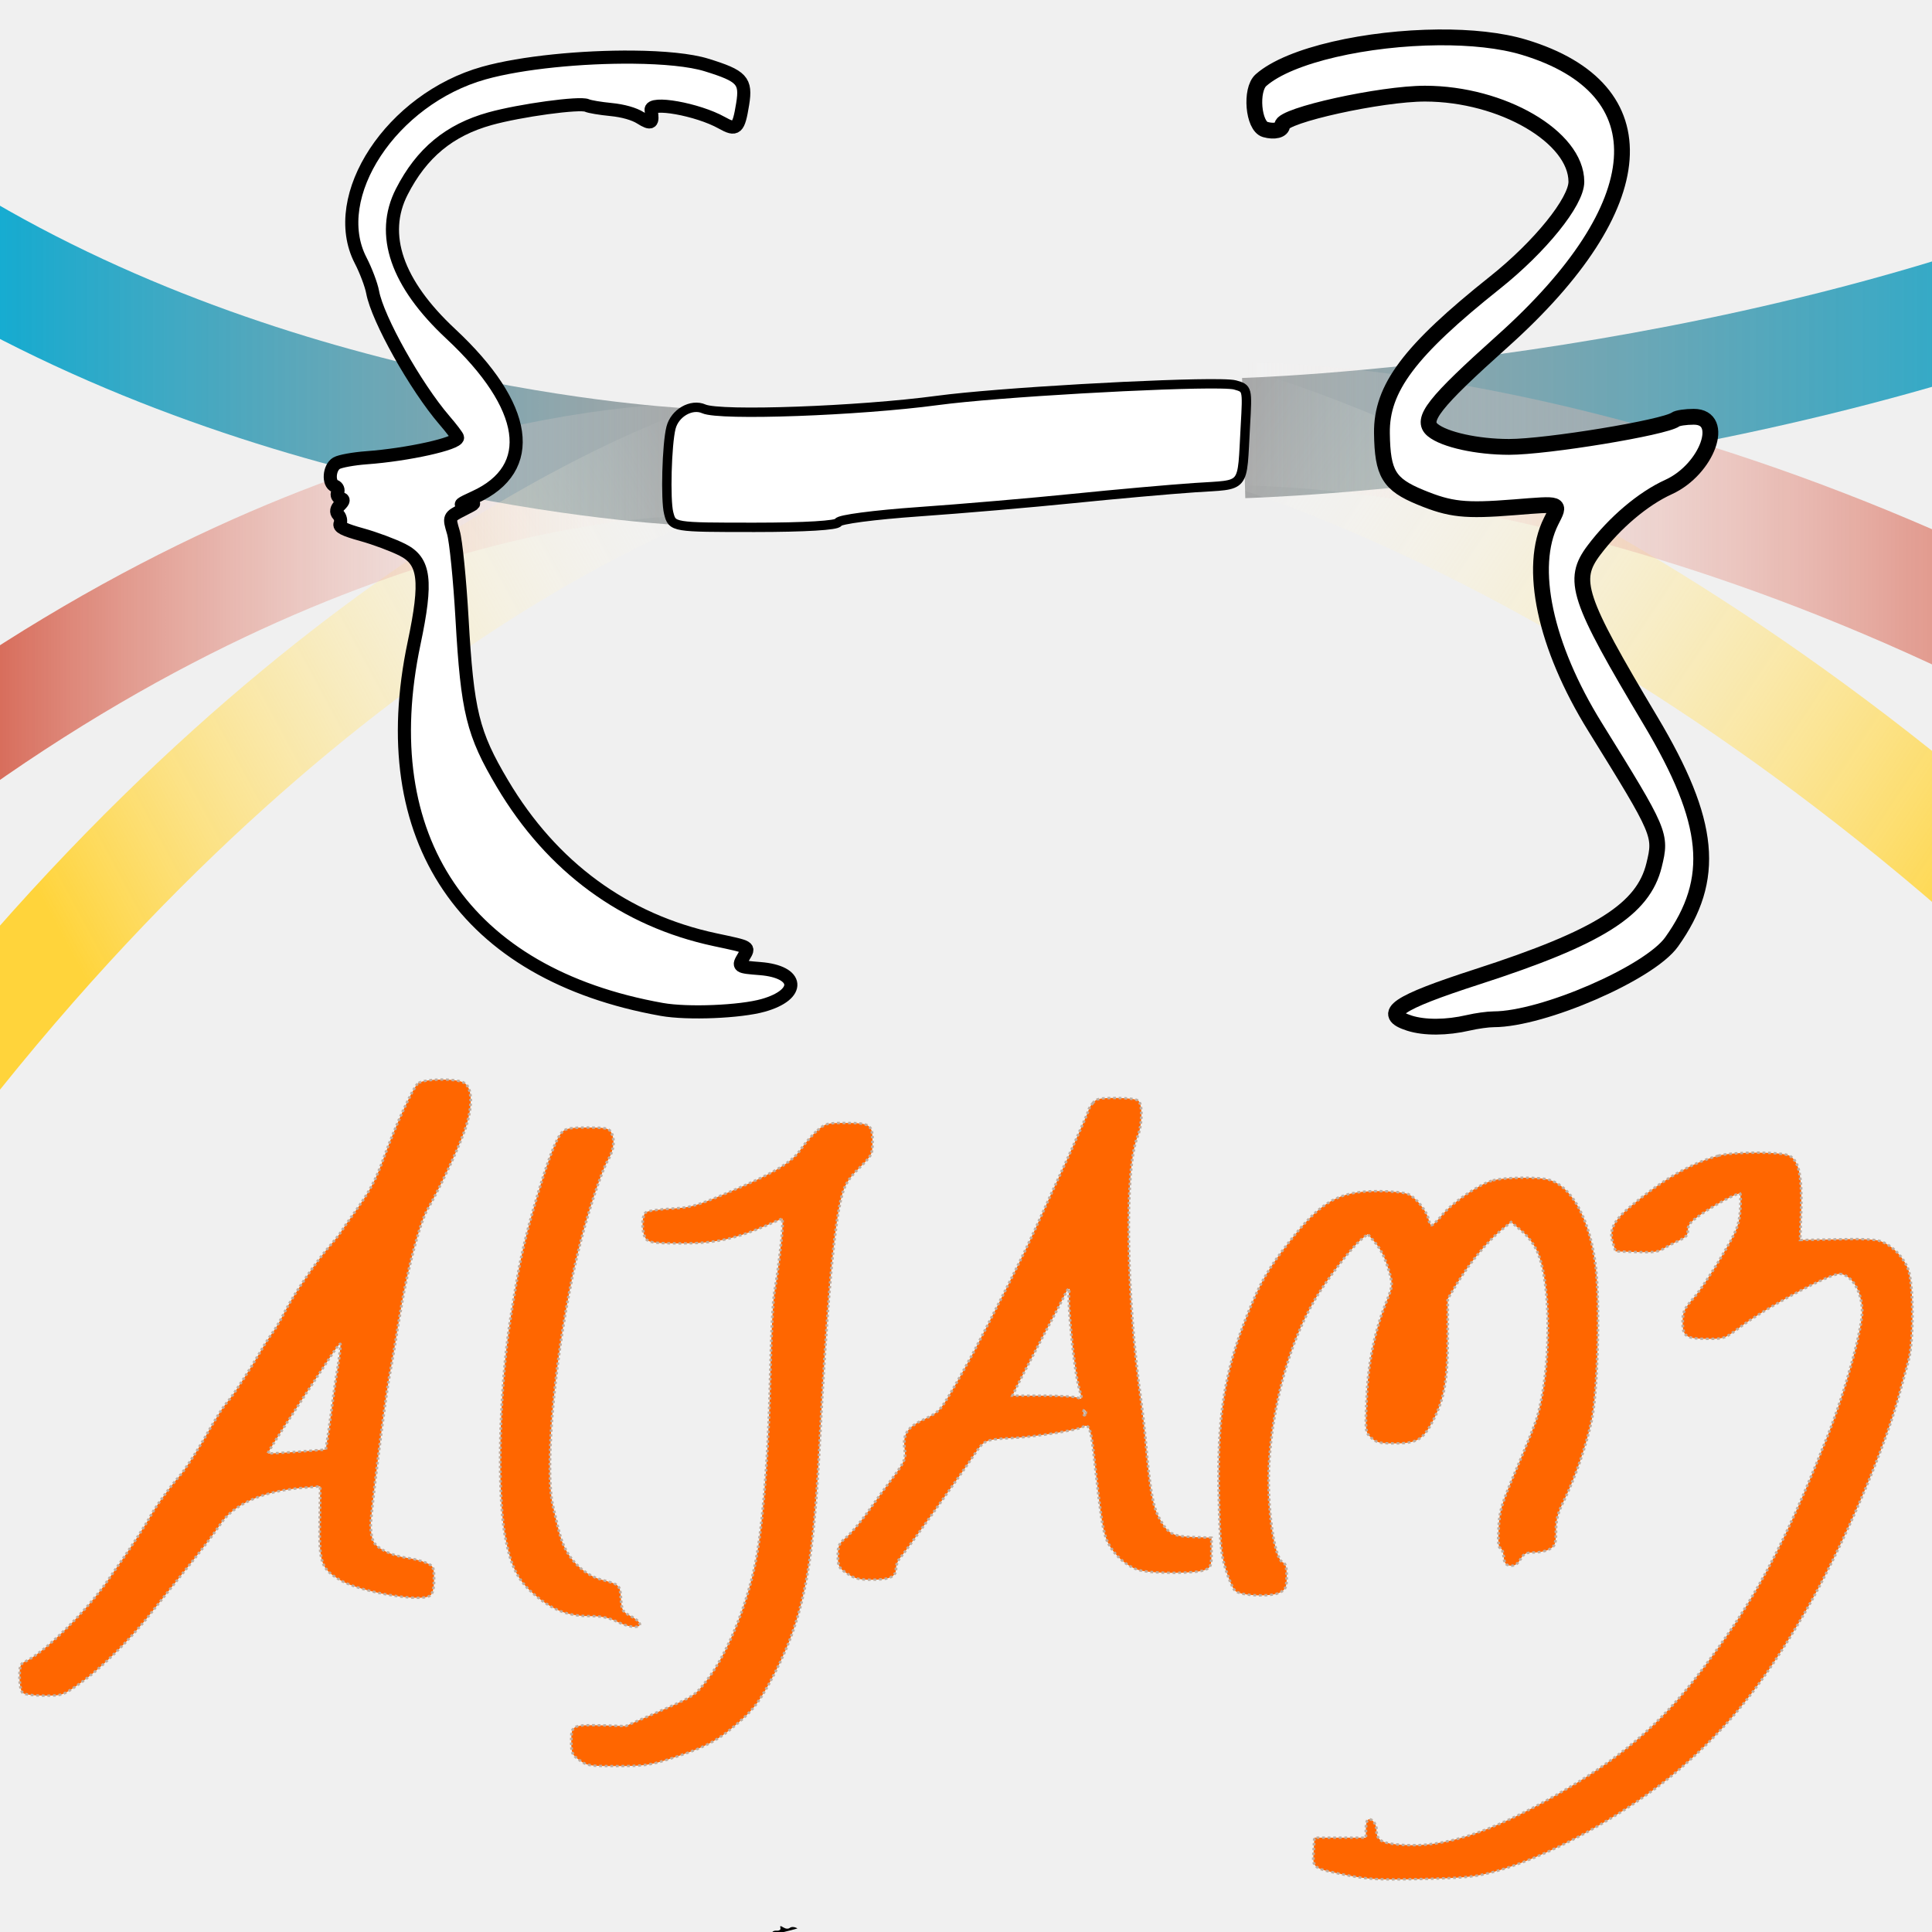
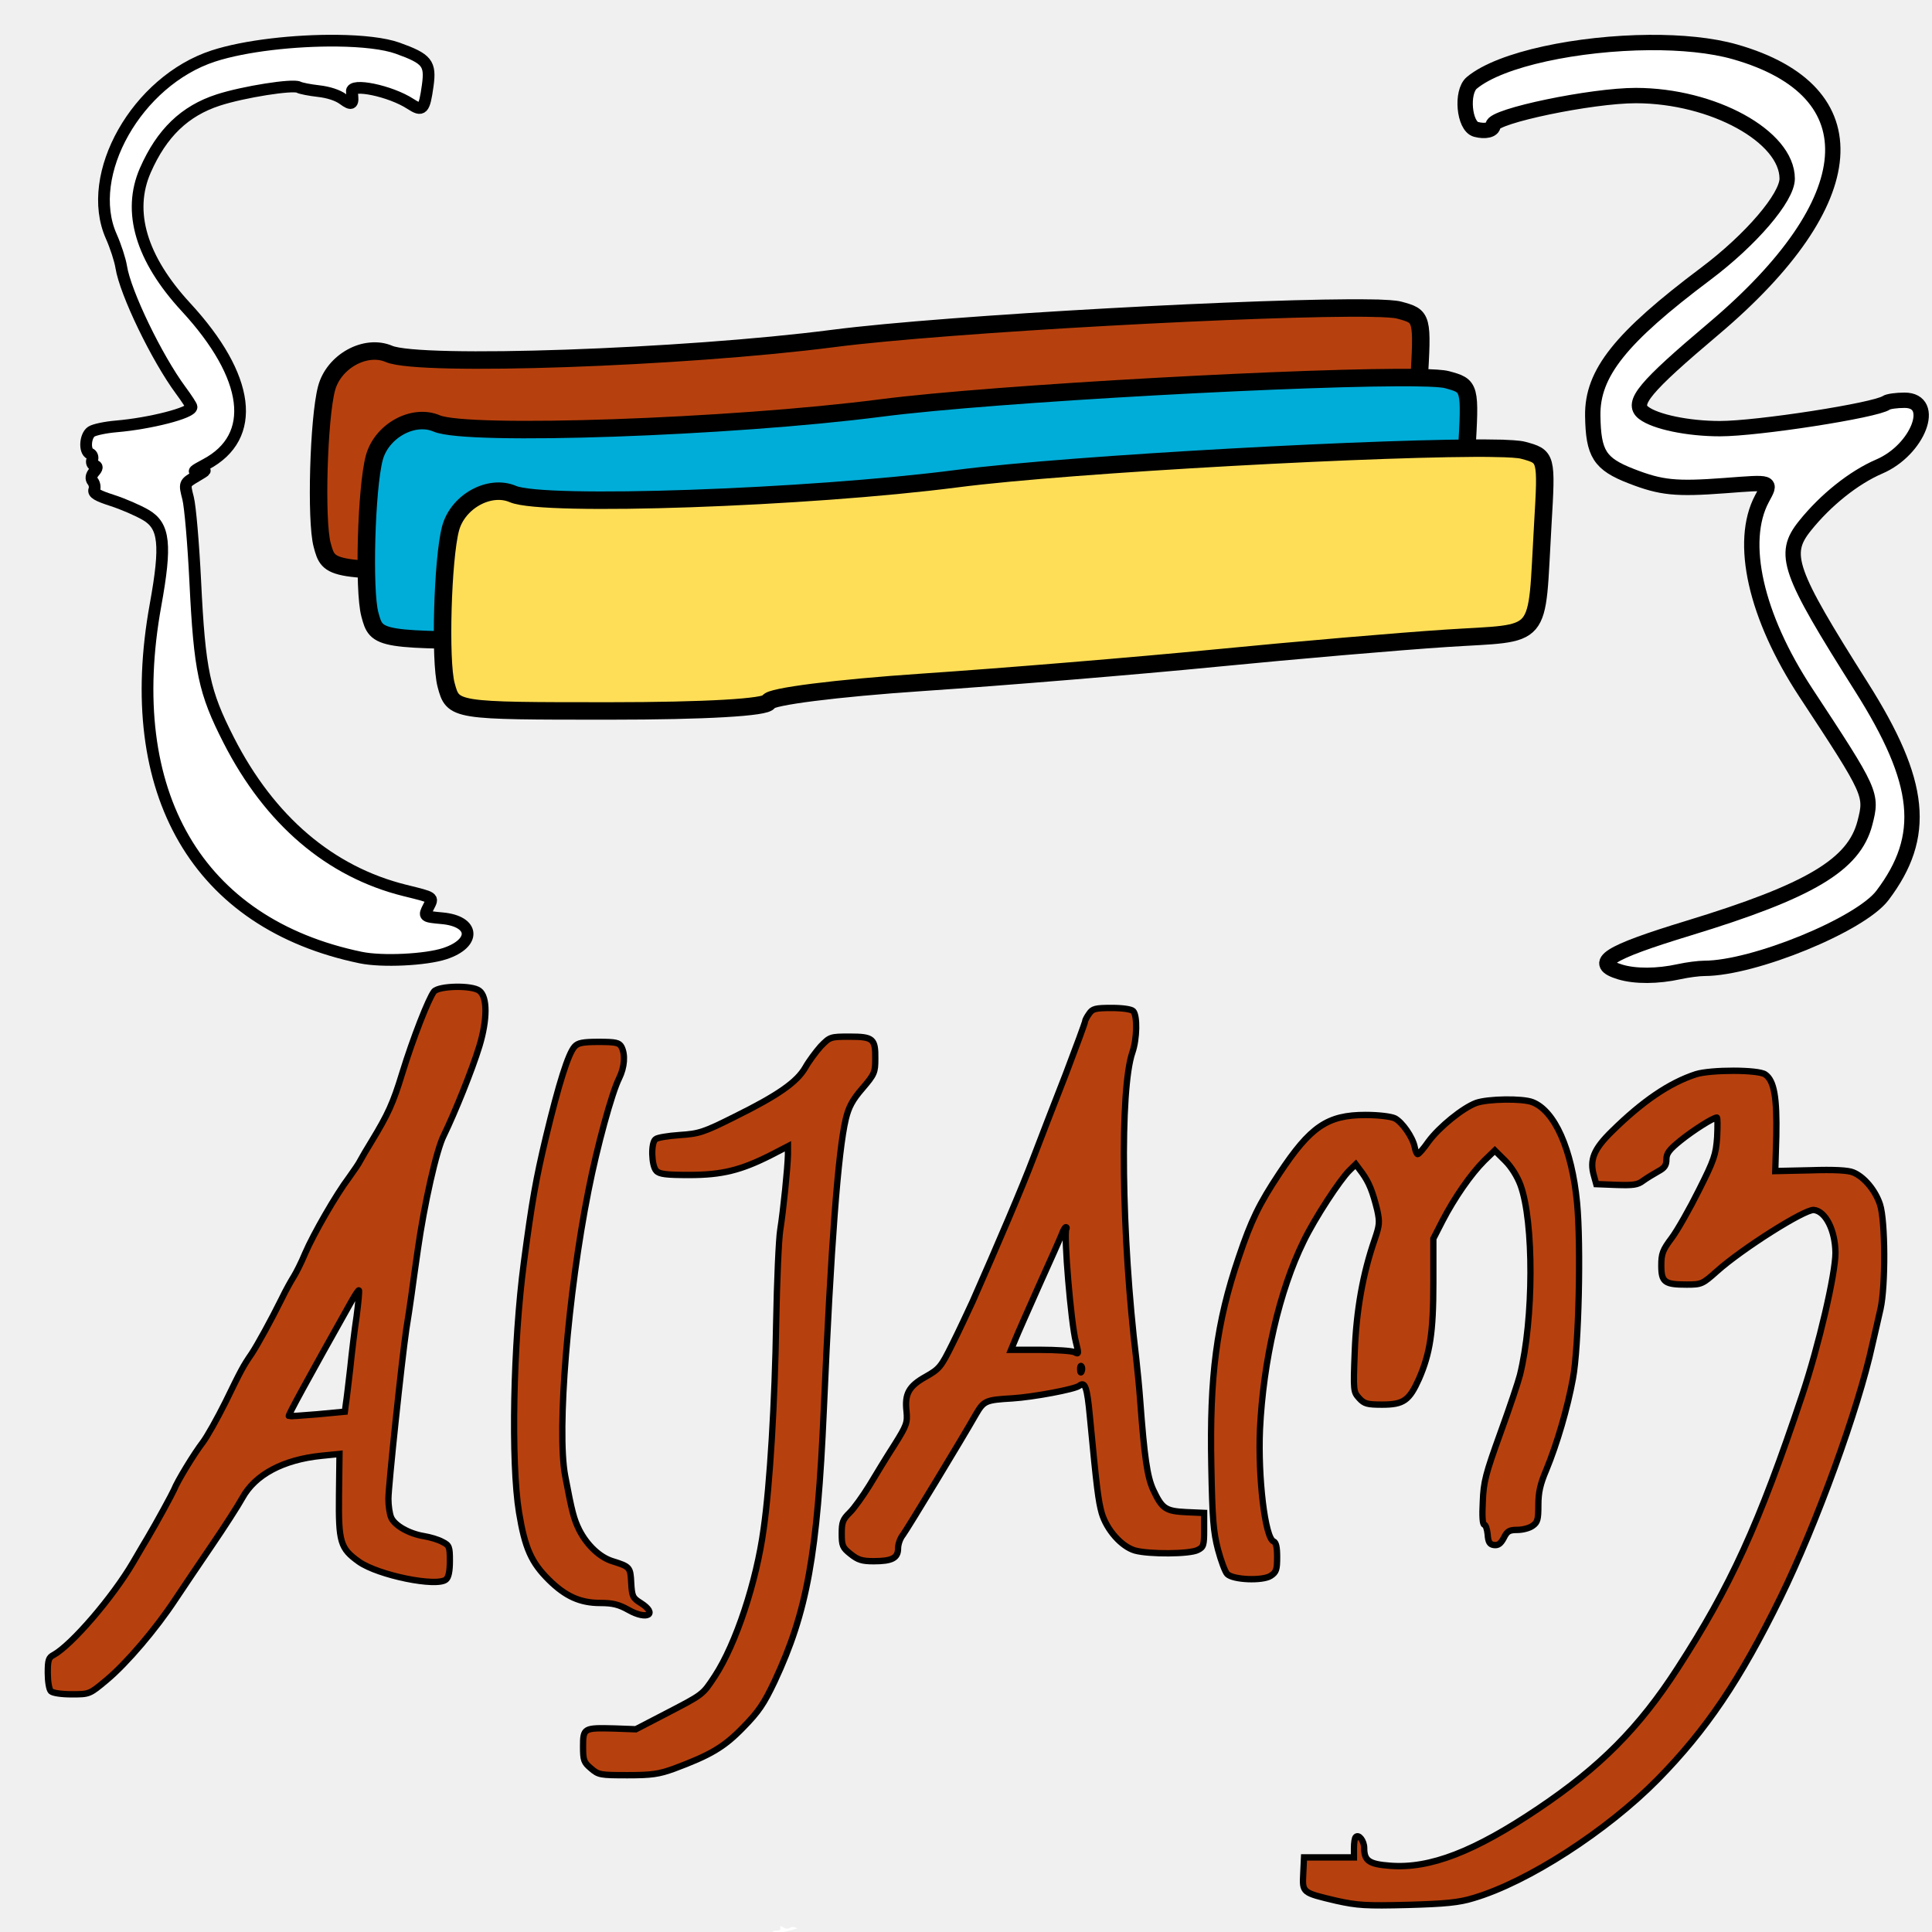
- <svg xmlns="http://www.w3.org/2000/svg" xmlns:xlink="http://www.w3.org/1999/xlink" width="1024" height="1024" viewBox="0 0 412.43 412.43" version="1.1" id="svg5" xml:space="preserve">
+ <svg xmlns="http://www.w3.org/2000/svg" width="1024" height="1024" viewBox="0 0 412.43 412.43" version="1.1" id="svg5" xml:space="preserve">
  <defs id="defs2">
    <linearGradient id="linearGradient33604">
      <stop style="stop-color:#000000;stop-opacity:1;" offset="0" id="stop33602" />
    </linearGradient>
    <linearGradient id="linearGradient27441">
      <stop style="stop-color:#000000;stop-opacity:1;" offset="0" id="stop27439" />
    </linearGradient>
    <linearGradient id="linearGradient27431">
      <stop style="stop-color:#000000;stop-opacity:1;" offset="0" id="stop27429" />
    </linearGradient>
    <linearGradient id="linearGradient26695">
      <stop style="stop-color:#f5a623;stop-opacity:1;" offset="0" id="stop26693" />
    </linearGradient>
    <linearGradient id="linearGradient25949">
      <stop style="stop-color:#000000;stop-opacity:1;" offset="0" id="stop25947" />
    </linearGradient>
    <linearGradient id="linearGradient25937">
      <stop style="stop-color:#000000;stop-opacity:1;" offset="0" id="stop25935" />
    </linearGradient>
    <linearGradient id="linearGradient25927">
      <stop style="stop-color:#1e3a8a;stop-opacity:1;" offset="0" id="stop25925" />
    </linearGradient>
    <linearGradient id="linearGradient25921">
      <stop style="stop-color:#1e3a8a;stop-opacity:1;" offset="0" id="stop25919" />
    </linearGradient>
    <linearGradient id="linearGradient25915">
      <stop style="stop-color:#000000;stop-opacity:1;" offset="0" id="stop25913" />
    </linearGradient>
    <linearGradient id="linearGradient25183">
      <stop style="stop-color:#1e3a8a;stop-opacity:1;" offset="0" id="stop25181" />
    </linearGradient>
    <linearGradient id="linearGradient21063">
      <stop style="stop-color:#000000;stop-opacity:1;" offset="0" id="stop21061" />
    </linearGradient>
    <linearGradient id="linearGradient20296">
      <stop style="stop-color:#950015;stop-opacity:1;" offset="0" id="stop20294" />
    </linearGradient>
-     <linearGradient xlink:href="#linearGradient32112" id="linearGradient32114" x1="-5.904" y1="76.249" x2="142.785" y2="76.249" gradientUnits="userSpaceOnUse" gradientTransform="matrix(1.116319,0,0,1.098236,-11.27711,-7.074161)" />
-     <linearGradient id="linearGradient32112">
-       <stop style="stop-color:#00add8;stop-opacity:1;" offset="0" id="stop32108" />
-       <stop style="stop-color:#8a8a8a;stop-opacity:0.723;" offset="1" id="stop32110" />
-     </linearGradient>
-     <linearGradient xlink:href="#linearGradient30650" id="linearGradient30652" x1="-7.226" y1="131.532" x2="145.956" y2="131.532" gradientUnits="userSpaceOnUse" gradientTransform="matrix(1.135522,0,0,0.9896783,-14.04851,-1.521485)" />
-     <linearGradient id="linearGradient30650">
-       <stop style="stop-color:#ce422b;stop-opacity:1;" offset="0" id="stop30646" />
-       <stop style="stop-color:#ffffff;stop-opacity:0;" offset="1" id="stop30648" />
-     </linearGradient>
-     <linearGradient xlink:href="#linearGradient29914" id="linearGradient27720" x1="-0.382" y1="142.055" x2="146.984" y2="64.14" gradientUnits="userSpaceOnUse" gradientTransform="matrix(1.020646,0,0,0.9995926,0.7941383,34.12927)" />
-     <linearGradient id="linearGradient29914">
-       <stop style="stop-color:#ffd43b;stop-opacity:1;" offset="0" id="stop29910" />
-       <stop style="stop-color:#ffffff;stop-opacity:0;" offset="1" id="stop29912" />
-     </linearGradient>
-     <linearGradient xlink:href="#linearGradient32112" id="linearGradient8522" gradientUnits="userSpaceOnUse" gradientTransform="matrix(-1.368325,0,0,0.9456961,460.2738,1.541121)" x1="-5.904" y1="76.249" x2="142.785" y2="76.249" />
-     <linearGradient xlink:href="#linearGradient29914" id="linearGradient8524" gradientUnits="userSpaceOnUse" gradientTransform="matrix(-1.245315,0,0,0.9920639,445.1116,27.0143)" x1="-0.382" y1="142.055" x2="146.984" y2="64.14" />
-     <linearGradient xlink:href="#linearGradient30650" id="linearGradient8526" gradientUnits="userSpaceOnUse" gradientTransform="matrix(-1.385477,0,0,0.9822243,463.2215,-8.367949)" x1="-7.226" y1="131.532" x2="145.956" y2="131.532" />
  </defs>
  <g id="layer7">
-     <g transform="matrix(0.05635349,0,0,-0.04851061,-21.74601,453.6562)" fill="#000000" stroke="none" id="g10874" style="fill:#ff6600;stroke:#c0aea1;stroke-opacity:1;stroke-width:10.557;stroke-dasharray:10.557,10.557;stroke-dashoffset:0;fill-opacity:1">
-       <path d="m 1968,4583 c -21,-26 -82,-179 -124,-313 -36,-116 -56,-158 -119,-260 -19,-30 -39,-64 -45,-75 -5,-11 -26,-40 -44,-65 -50,-65 -138,-215 -171,-290 -15,-36 -36,-76 -45,-90 -9,-14 -31,-52 -47,-85 -42,-83 -93,-174 -117,-210 -33,-47 -41,-62 -102,-185 -32,-63 -72,-133 -89,-155 -33,-42 -99,-148 -112,-181 -7,-16 -69,-128 -103,-184 -5,-8 -31,-51 -57,-95 -80,-134 -240,-316 -310,-354 -20,-10 -23,-20 -23,-69 0,-32 5,-63 12,-70 7,-7 41,-12 81,-12 70,0 70,0 137,55 78,64 192,195 269,310 30,44 93,136 141,205 48,69 102,151 120,183 50,89 159,146 308,161 l 71,7 -2,-158 c -2,-180 5,-204 78,-255 75,-52 304,-98 340,-68 10,8 15,32 15,71 0,54 -2,60 -29,73 -16,9 -48,18 -72,22 -57,9 -114,40 -128,71 -6,13 -11,45 -11,72 0,48 52,531 70,651 6,36 15,94 20,130 5,36 16,115 25,175 25,173 73,383 101,436 44,89 111,252 139,342 32,103 32,190 0,213 -29,22 -158,19 -177,-3 z M 1666,3340 c -8,-52 -19,-142 -25,-200 -7,-58 -14,-119 -17,-136 l -4,-31 -108,-10 c -59,-5 -109,-8 -111,-7 -3,3 68,131 246,442 14,24 26,42 28,40 2,-2 -2,-46 -9,-98 z" id="path10862" style="fill:#ff6600;stroke:#c0aea1;stroke-opacity:1;stroke-width:10.557;stroke-dasharray:10.557,10.557;stroke-dashoffset:0;fill-opacity:1" />
-       <path d="m 4526,4498 c -9,-12 -16,-26 -16,-30 0,-5 -34,-95 -75,-201 -42,-105 -99,-250 -127,-322 -44,-114 -136,-325 -237,-550 -18,-38 -53,-112 -79,-163 -44,-87 -50,-95 -104,-125 -66,-36 -83,-66 -75,-133 4,-43 1,-53 -47,-128 -29,-44 -73,-115 -98,-156 -26,-41 -60,-88 -77,-104 -27,-26 -31,-37 -31,-80 0,-46 3,-54 34,-78 29,-23 45,-28 91,-28 71,0 95,12 95,49 0,16 8,39 19,52 18,24 233,372 285,462 31,52 38,55 142,61 82,5 244,35 261,48 23,18 31,-3 42,-119 27,-279 33,-321 46,-368 19,-64 77,-129 130,-144 55,-15 214,-14 245,2 23,11 25,18 25,77 v 65 l -70,3 c -81,4 -94,13 -129,86 -23,50 -34,121 -51,346 -3,41 -10,111 -15,155 -58,470 -65,1034 -15,1175 18,51 20,141 3,158 -7,7 -41,12 -84,12 -64,0 -75,-3 -88,-22 z m -89,-825 c -11,-19 18,-360 37,-432 12,-47 12,-49 -5,-40 -10,5 -70,9 -133,9 h -115 l 16,38 c 8,20 51,115 94,210 44,95 84,184 89,197 5,14 12,25 15,25 4,0 4,-3 2,-7 z m 60,-545 c -3,-8 -6,-5 -6,6 -1,11 2,17 5,13 3,-3 4,-12 1,-19 z" id="path10864" style="fill:#ff6600;stroke:#c0aea1;stroke-opacity:1;stroke-width:10.557;stroke-dasharray:10.557,10.557;stroke-dashoffset:0;fill-opacity:1" />
-       <path d="m 3478,4373 c -19,-21 -47,-58 -60,-81 -33,-56 -105,-106 -276,-189 -122,-60 -139,-65 -215,-70 -45,-3 -88,-10 -94,-16 -19,-14 -16,-102 3,-121 12,-13 39,-16 129,-16 127,0 201,18 318,76 l 67,34 v -32 c -1,-49 -18,-214 -30,-288 -6,-36 -13,-195 -16,-355 -5,-304 -24,-620 -49,-792 -28,-202 -108,-440 -190,-563 -49,-73 -44,-69 -197,-147 l -112,-57 -83,3 c -120,3 -123,2 -123,-69 0,-53 3,-61 31,-84 29,-25 37,-26 142,-26 95,0 123,4 182,25 142,52 195,82 270,158 60,60 81,90 123,177 127,267 167,484 192,1040 28,631 56,993 86,1115 11,45 26,73 65,117 47,54 50,61 50,113 1,77 -8,85 -100,85 -76,0 -77,-1 -113,-37 z" id="path10866" style="fill:#ff6600;stroke:#c0aea1;stroke-opacity:1;stroke-width:10.557;stroke-dasharray:10.557,10.557;stroke-dashoffset:0;fill-opacity:1" />
-       <path d="m 2517,4372 c -25,-27 -62,-143 -112,-347 -39,-161 -54,-243 -86,-480 -42,-311 -51,-766 -19,-958 23,-137 48,-192 117,-259 64,-62 121,-88 200,-88 49,0 73,-6 111,-27 72,-40 116,-16 47,27 -31,19 -34,25 -37,77 -3,60 -5,62 -73,83 -50,15 -100,62 -130,120 -21,42 -28,68 -55,208 -33,173 11,698 91,1092 34,170 92,377 120,431 21,42 25,90 9,120 -9,16 -22,19 -89,19 -63,0 -81,-4 -94,-18 z" id="path10868" style="fill:#ff6600;stroke:#c0aea1;stroke-opacity:1;stroke-width:10.557;stroke-dasharray:10.557,10.557;stroke-dashoffset:0;fill-opacity:1" />
-       <path d="m 6895,4266 c -103,-33 -208,-103 -327,-218 -72,-69 -89,-110 -71,-171 l 9,-32 79,-3 c 65,-2 83,0 104,16 14,10 41,26 59,36 25,13 32,23 32,46 0,23 11,37 55,72 52,41 128,88 142,88 3,0 3,-34 1,-75 -5,-67 -11,-86 -71,-203 -36,-71 -84,-154 -106,-183 -36,-47 -41,-61 -41,-106 0,-64 13,-73 99,-73 58,0 62,2 118,51 99,87 341,237 378,235 46,-4 84,-77 85,-164 0,-81 -65,-356 -130,-546 -169,-496 -279,-732 -486,-1046 -150,-228 -303,-379 -544,-538 -250,-165 -423,-231 -579,-219 -82,6 -101,19 -101,68 0,27 -21,54 -33,42 -4,-3 -7,-22 -7,-42 v -36 h -97 -98 l -3,-62 c -4,-74 -4,-73 129,-104 83,-18 115,-20 279,-16 146,4 200,9 256,26 212,61 521,257 720,455 190,190 321,380 479,696 140,280 305,725 359,970 10,41 24,103 32,137 20,88 19,337 -2,400 -18,54 -62,106 -105,123 -19,8 -75,11 -166,8 l -138,-3 4,133 c 3,148 -8,213 -43,237 -26,19 -213,19 -271,1 z" id="path10870" style="fill:#ff6600;stroke:#c0aea1;stroke-opacity:1;stroke-width:10.557;stroke-dasharray:10.557,10.557;stroke-dashoffset:0;fill-opacity:1" />
-       <path d="m 6037,4156 c -52,-19 -144,-92 -186,-148 -19,-27 -38,-48 -42,-48 -4,0 -9,12 -12,28 -8,37 -48,94 -77,109 -15,7 -63,13 -115,13 -149,0 -215,-45 -336,-224 -79,-117 -110,-179 -159,-322 -87,-251 -114,-456 -107,-798 4,-204 8,-253 26,-321 12,-44 28,-86 36,-94 23,-23 139,-27 170,-7 22,14 25,24 25,72 0,38 -4,56 -14,60 -33,13 -61,244 -53,429 13,264 76,532 170,720 43,88 143,238 180,273 l 24,23 25,-33 c 27,-37 41,-71 59,-143 10,-46 9,-57 -10,-112 -46,-130 -72,-272 -78,-431 -6,-150 -5,-153 17,-177 20,-22 32,-25 90,-25 84,0 106,16 144,99 43,97 56,178 56,366 v 171 l 36,69 c 46,87 110,178 163,230 l 41,39 40,-39 c 24,-23 48,-61 60,-93 53,-141 52,-516 -2,-729 -6,-24 -40,-124 -76,-221 -58,-158 -66,-187 -69,-264 -3,-55 -1,-88 6,-88 5,0 11,-17 13,-37 2,-30 8,-39 25,-41 16,-2 26,5 38,27 13,26 21,31 53,31 21,0 48,7 60,16 19,13 22,24 22,79 0,48 7,80 31,135 42,100 83,237 104,350 23,120 32,512 16,674 -20,204 -87,352 -174,385 -39,15 -174,13 -220,-3 z" id="path10872" style="fill:#ff6600;stroke:#c0aea1;stroke-opacity:1;stroke-width:10.557;stroke-dasharray:10.557,10.557;stroke-dashoffset:0;fill-opacity:1" />
+     <g transform="matrix(0.05467356,0,0,-0.05570906,-14.95043,466.9782)" fill="#000000" stroke="none" id="g10874" style="fill:#b7410e;fill-opacity:1;stroke:#000000;stroke-width:24.466;stroke-dasharray:none;stroke-dashoffset:0;stroke-opacity:1">
+       <path d="m 1968,4583 c -21,-26 -82,-179 -124,-313 -36,-116 -56,-158 -119,-260 -19,-30 -39,-64 -45,-75 -5,-11 -26,-40 -44,-65 -50,-65 -138,-215 -171,-290 -15,-36 -36,-76 -45,-90 -9,-14 -31,-52 -47,-85 -42,-83 -93,-174 -117,-210 -33,-47 -41,-62 -102,-185 -32,-63 -72,-133 -89,-155 -33,-42 -99,-148 -112,-181 -7,-16 -69,-128 -103,-184 -5,-8 -31,-51 -57,-95 -80,-134 -240,-316 -310,-354 -20,-10 -23,-20 -23,-69 0,-32 5,-63 12,-70 7,-7 41,-12 81,-12 70,0 70,0 137,55 78,64 192,195 269,310 30,44 93,136 141,205 48,69 102,151 120,183 50,89 159,146 308,161 l 71,7 -2,-158 c -2,-180 5,-204 78,-255 75,-52 304,-98 340,-68 10,8 15,32 15,71 0,54 -2,60 -29,73 -16,9 -48,18 -72,22 -57,9 -114,40 -128,71 -6,13 -11,45 -11,72 0,48 52,531 70,651 6,36 15,94 20,130 5,36 16,115 25,175 25,173 73,383 101,436 44,89 111,252 139,342 32,103 32,190 0,213 -29,22 -158,19 -177,-3 z M 1666,3340 c -8,-52 -19,-142 -25,-200 -7,-58 -14,-119 -17,-136 l -4,-31 -108,-10 c -59,-5 -109,-8 -111,-7 -3,3 68,131 246,442 14,24 26,42 28,40 2,-2 -2,-46 -9,-98 z" id="path10862" style="fill:#b7410e;fill-opacity:1;stroke:#000000;stroke-width:24.466;stroke-dasharray:none;stroke-dashoffset:0;stroke-opacity:1" />
+       <path d="m 4526,4498 c -9,-12 -16,-26 -16,-30 0,-5 -34,-95 -75,-201 -42,-105 -99,-250 -127,-322 -44,-114 -136,-325 -237,-550 -18,-38 -53,-112 -79,-163 -44,-87 -50,-95 -104,-125 -66,-36 -83,-66 -75,-133 4,-43 1,-53 -47,-128 -29,-44 -73,-115 -98,-156 -26,-41 -60,-88 -77,-104 -27,-26 -31,-37 -31,-80 0,-46 3,-54 34,-78 29,-23 45,-28 91,-28 71,0 95,12 95,49 0,16 8,39 19,52 18,24 233,372 285,462 31,52 38,55 142,61 82,5 244,35 261,48 23,18 31,-3 42,-119 27,-279 33,-321 46,-368 19,-64 77,-129 130,-144 55,-15 214,-14 245,2 23,11 25,18 25,77 v 65 l -70,3 c -81,4 -94,13 -129,86 -23,50 -34,121 -51,346 -3,41 -10,111 -15,155 -58,470 -65,1034 -15,1175 18,51 20,141 3,158 -7,7 -41,12 -84,12 -64,0 -75,-3 -88,-22 z m -89,-825 c -11,-19 18,-360 37,-432 12,-47 12,-49 -5,-40 -10,5 -70,9 -133,9 h -115 l 16,38 c 8,20 51,115 94,210 44,95 84,184 89,197 5,14 12,25 15,25 4,0 4,-3 2,-7 z m 60,-545 c -3,-8 -6,-5 -6,6 -1,11 2,17 5,13 3,-3 4,-12 1,-19 z" id="path10864" style="fill:#b7410e;fill-opacity:1;stroke:#000000;stroke-width:24.466;stroke-dasharray:none;stroke-dashoffset:0;stroke-opacity:1" />
+       <path d="m 3478,4373 c -19,-21 -47,-58 -60,-81 -33,-56 -105,-106 -276,-189 -122,-60 -139,-65 -215,-70 -45,-3 -88,-10 -94,-16 -19,-14 -16,-102 3,-121 12,-13 39,-16 129,-16 127,0 201,18 318,76 l 67,34 v -32 c -1,-49 -18,-214 -30,-288 -6,-36 -13,-195 -16,-355 -5,-304 -24,-620 -49,-792 -28,-202 -108,-440 -190,-563 -49,-73 -44,-69 -197,-147 l -112,-57 -83,3 c -120,3 -123,2 -123,-69 0,-53 3,-61 31,-84 29,-25 37,-26 142,-26 95,0 123,4 182,25 142,52 195,82 270,158 60,60 81,90 123,177 127,267 167,484 192,1040 28,631 56,993 86,1115 11,45 26,73 65,117 47,54 50,61 50,113 1,77 -8,85 -100,85 -76,0 -77,-1 -113,-37 z" id="path10866" style="fill:#b7410e;fill-opacity:1;stroke:#000000;stroke-width:24.466;stroke-dasharray:none;stroke-dashoffset:0;stroke-opacity:1" />
+       <path d="m 2517,4372 c -25,-27 -62,-143 -112,-347 -39,-161 -54,-243 -86,-480 -42,-311 -51,-766 -19,-958 23,-137 48,-192 117,-259 64,-62 121,-88 200,-88 49,0 73,-6 111,-27 72,-40 116,-16 47,27 -31,19 -34,25 -37,77 -3,60 -5,62 -73,83 -50,15 -100,62 -130,120 -21,42 -28,68 -55,208 -33,173 11,698 91,1092 34,170 92,377 120,431 21,42 25,90 9,120 -9,16 -22,19 -89,19 -63,0 -81,-4 -94,-18 z" id="path10868" style="fill:#b7410e;fill-opacity:1;stroke:#000000;stroke-width:24.466;stroke-dasharray:none;stroke-dashoffset:0;stroke-opacity:1" />
+       <path d="m 6895,4266 c -103,-33 -208,-103 -327,-218 -72,-69 -89,-110 -71,-171 l 9,-32 79,-3 c 65,-2 83,0 104,16 14,10 41,26 59,36 25,13 32,23 32,46 0,23 11,37 55,72 52,41 128,88 142,88 3,0 3,-34 1,-75 -5,-67 -11,-86 -71,-203 -36,-71 -84,-154 -106,-183 -36,-47 -41,-61 -41,-106 0,-64 13,-73 99,-73 58,0 62,2 118,51 99,87 341,237 378,235 46,-4 84,-77 85,-164 0,-81 -65,-356 -130,-546 -169,-496 -279,-732 -486,-1046 -150,-228 -303,-379 -544,-538 -250,-165 -423,-231 -579,-219 -82,6 -101,19 -101,68 0,27 -21,54 -33,42 -4,-3 -7,-22 -7,-42 v -36 h -97 -98 l -3,-62 c -4,-74 -4,-73 129,-104 83,-18 115,-20 279,-16 146,4 200,9 256,26 212,61 521,257 720,455 190,190 321,380 479,696 140,280 305,725 359,970 10,41 24,103 32,137 20,88 19,337 -2,400 -18,54 -62,106 -105,123 -19,8 -75,11 -166,8 l -138,-3 4,133 c 3,148 -8,213 -43,237 -26,19 -213,19 -271,1 z" id="path10870" style="fill:#b7410e;fill-opacity:1;stroke:#000000;stroke-width:24.466;stroke-dasharray:none;stroke-dashoffset:0;stroke-opacity:1" />
+       <path d="m 6037,4156 c -52,-19 -144,-92 -186,-148 -19,-27 -38,-48 -42,-48 -4,0 -9,12 -12,28 -8,37 -48,94 -77,109 -15,7 -63,13 -115,13 -149,0 -215,-45 -336,-224 -79,-117 -110,-179 -159,-322 -87,-251 -114,-456 -107,-798 4,-204 8,-253 26,-321 12,-44 28,-86 36,-94 23,-23 139,-27 170,-7 22,14 25,24 25,72 0,38 -4,56 -14,60 -33,13 -61,244 -53,429 13,264 76,532 170,720 43,88 143,238 180,273 l 24,23 25,-33 c 27,-37 41,-71 59,-143 10,-46 9,-57 -10,-112 -46,-130 -72,-272 -78,-431 -6,-150 -5,-153 17,-177 20,-22 32,-25 90,-25 84,0 106,16 144,99 43,97 56,178 56,366 v 171 l 36,69 c 46,87 110,178 163,230 l 41,39 40,-39 c 24,-23 48,-61 60,-93 53,-141 52,-516 -2,-729 -6,-24 -40,-124 -76,-221 -58,-158 -66,-187 -69,-264 -3,-55 -1,-88 6,-88 5,0 11,-17 13,-37 2,-30 8,-39 25,-41 16,-2 26,5 38,27 13,26 21,31 53,31 21,0 48,7 60,16 19,13 22,24 22,79 0,48 7,80 31,135 42,100 83,237 104,350 23,120 32,512 16,674 -20,204 -87,352 -174,385 -39,15 -174,13 -220,-3 z" id="path10872" style="fill:#b7410e;fill-opacity:1;stroke:#000000;stroke-width:24.466;stroke-dasharray:none;stroke-dashoffset:0;stroke-opacity:1" />
    </g>
  </g>
-   <g id="layer5" style="display:inline">
-     <path style="fill:none;fill-opacity:0.858;stroke:url(#linearGradient32114);stroke-width:24.983;stroke-dasharray:none;stroke-opacity:1" d="M -11.277,51.777 C 62.764,96.508 147.631,99.731 147.631,99.731 v 0 0" id="path31380" />
-     <path style="fill:none;fill-opacity:0.858;stroke:url(#linearGradient27720);stroke-width:22.564;stroke-dasharray:none;stroke-opacity:1" d="M -12.666,230.428 C 72.118,122.421 152.385,97.68 152.385,97.68" id="path27712" />
-     <path style="fill:none;fill-opacity:0.858;stroke:url(#linearGradient30652);stroke-width:23.92;stroke-dasharray:none;stroke-opacity:1" d="M -14.049,161.801 C 78.229,94.727 151.006,98.104 151.006,98.104 v 0" id="path30644" />
-     <path style="display:inline;fill:none;fill-opacity:0.858;stroke:url(#linearGradient8522);stroke-width:25.667;stroke-dasharray:none;stroke-opacity:1" d="M 460.274,52.218 C 369.518,90.736 265.493,93.512 265.493,93.512 v 0 0" id="path31380-6" />
-     <path style="display:inline;fill:none;fill-opacity:0.858;stroke:url(#linearGradient8524);stroke-width:24.83;stroke-dasharray:none;stroke-opacity:1" d="M 461.535,221.834 C 358.088,114.641 260.151,90.087 260.151,90.087" id="path27712-2" />
-     <path style="display:inline;fill:none;fill-opacity:0.858;stroke:url(#linearGradient8526);stroke-width:26.322;stroke-dasharray:none;stroke-opacity:1" d="M 463.221,153.725 C 350.631,87.155 261.834,90.507 261.834,90.507 v 0" id="path30644-9" />
-   </g>
+   <g id="layer5" style="display:inline" />
  <g id="layer8" />
  <g id="layer6" style="display:inline">
-     <path style="fill:#ffffff;fill-opacity:1;stroke:#000000;stroke-width:3.374;stroke-dasharray:none;stroke-opacity:1" d="m 307.07,7.979 c -15.009,0.118 -31.692,3.668 -37.883,9.13 -2.319,2.046 -1.652,9.816 0.903,10.537 1.967,0.555 3.633,0.131 3.633,-0.923 0,-2.096 21.069,-6.748 30.498,-6.733 16.436,0.025 32.292,9.262 32.292,18.812 0,4.263 -7.74,13.852 -17.375,21.524 -18.254,14.535 -24.265,22.545 -24.133,32.159 0.119,8.627 1.486,10.899 8.23,13.679 6.39,2.634 9.482,2.965 19.955,2.132 10.253,-0.815 9.905,-0.944 7.942,2.951 -4.938,9.797 -1.345,26.657 9.36,43.925 14.053,22.667 14.192,22.992 12.612,29.492 -2.305,9.482 -11.722,15.433 -37.733,23.845 -17.24,5.575 -20.685,7.929 -14.501,9.905 3.219,1.029 7.964,1 12.577,-0.074 1.762,-0.411 4.196,-0.748 5.407,-0.75 10.548,-0.017 33.265,-9.888 37.987,-16.506 9.575,-13.419 8.42,-25.58 -4.486,-47.221 -15.652,-26.246 -16.906,-30.03 -12.076,-36.435 4.431,-5.875 10.462,-10.979 15.901,-13.456 8.303,-3.781 12.339,-15.001 5.396,-15.001 -1.72,0 -3.483,0.262 -3.918,0.583 -2.322,1.714 -27.437,5.848 -35.521,5.847 -6.793,-0.001 -13.799,-1.547 -16.285,-3.593 -2.651,-2.181 0.183,-5.788 14.936,-19.003 32.198,-28.844 34.016,-53.816 4.568,-62.715 -4.989,-1.508 -11.465,-2.164 -18.287,-2.11 z" id="path27457" />
-     <path style="fill:#ffffff;fill-opacity:1;stroke:#000000;stroke-width:2.8;stroke-dasharray:none;stroke-opacity:1" d="m 135.169,12.198 c -10.789,-0.106 -23.701,1.108 -31.86,3.394 -19.705,5.521 -33.399,26.325 -26.326,39.991 1.125,2.174 2.279,5.228 2.566,6.788 1.046,5.7 9.161,20.174 15.335,27.351 1.536,1.786 2.793,3.448 2.793,3.694 0,1.301 -10.63,3.656 -19.412,4.3 -2.787,0.204 -5.679,0.731 -6.427,1.17 -1.588,0.932 -1.826,4.338 -0.34,4.877 0.561,0.203 0.817,0.825 0.569,1.382 -0.248,0.557 0.032,1.115 0.622,1.242 0.785,0.168 0.75,0.55 -0.128,1.422 -0.771,0.765 -0.898,1.509 -0.357,2.076 0.464,0.487 0.647,1.326 0.406,1.866 -0.333,0.748 0.771,1.317 4.641,2.391 2.793,0.775 6.697,2.231 8.676,3.235 4.773,2.421 5.285,6.56 2.467,19.93 -8.792,41.715 10.807,70.682 52.896,78.18 5.494,0.979 16.735,0.522 21.675,-0.881 8.128,-2.309 7.701,-7.175 -0.688,-7.836 -4.766,-0.375 -4.798,-0.399 -3.531,-2.531 1.281,-2.156 1.514,-2.016 -6.071,-3.631 -19.289,-4.106 -34.854,-15.521 -45.408,-33.305 -6.368,-10.729 -7.505,-15.368 -8.635,-35.224 -0.474,-8.324 -1.304,-16.621 -1.846,-18.437 -0.985,-3.302 -0.985,-3.303 2.064,-4.849 2.841,-1.441 2.889,-1.52 0.704,-1.161 -1.807,0.297 -1.402,-0.043 1.762,-1.48 13.445,-6.111 11.502,-19.411 -5.097,-34.889 C 84.685,60.508 81.093,50.085 85.768,40.937 89.997,32.661 95.909,27.766 104.599,25.344 c 6.422,-1.79 19.203,-3.535 20.707,-2.826 0.538,0.253 2.836,0.641 5.107,0.861 2.588,0.251 4.951,0.92 6.331,1.794 2.313,1.464 2.737,1.152 2.25,-1.657 -0.351,-2.027 9.953,-0.188 15.089,2.692 3.116,1.748 3.589,1.322 4.457,-4.014 0.808,-4.966 -0.131,-5.979 -7.729,-8.325 -3.46,-1.068 -9.169,-1.607 -15.642,-1.671 z" id="path27552" />
-     <path style="fill:#ffffff;fill-opacity:1;stroke:#000000;stroke-width:2;stroke-dasharray:none;stroke-opacity:1" d="m 260.487,81.946 c -11.288,-0.203 -47.559,1.816 -60.362,3.538 -16.81,2.26 -46.438,3.331 -49.867,1.801 -2.637,-1.176 -6.208,0.87 -7.013,4.018 -0.898,3.513 -1.222,15.432 -0.496,18.239 0.784,3.032 0.785,3.031 18.369,3.031 10.709,0 17.68,-0.418 17.829,-1.07 0.138,-0.602 7.629,-1.589 17.137,-2.258 9.291,-0.653 24.165,-1.929 33.052,-2.834 8.887,-0.906 20.543,-1.946 25.902,-2.31 11.126,-0.757 10.038,0.575 10.82,-13.244 0.449,-7.933 0.449,-7.933 -2.206,-8.681 -0.452,-0.127 -1.554,-0.201 -3.166,-0.23 z" id="path27554" />
-     <path style="fill:#000000;stroke-width:0.513" d="m 166.628,411.185 c -0.097,0.019 -0.098,0.148 -0.027,0.393 0.107,0.373 -0.244,0.607 -0.853,0.571 -0.649,-0.039 -1.034,0.252 -1.034,0.78 0,0.019 -0.01,0.029 -0.011,0.047 1.86,-0.348 3.701,-0.773 5.516,-1.299 -0.073,-0.044 -0.07,-0.068 -0.184,-0.122 -0.546,-0.261 -1.091,-0.262 -1.434,-0.004 -0.342,0.258 -0.862,0.222 -1.367,-0.094 -0.316,-0.198 -0.509,-0.29 -0.607,-0.271 z" id="path27572" />
+     <path style="fill:#ffffff;fill-opacity:1;stroke:#000000;stroke-width:3.276;stroke-dasharray:none;stroke-opacity:1" d="m 352.073,9.076 c -15.009,0.111 -31.691,3.458 -37.882,8.608 -2.319,1.929 -1.652,9.256 0.903,9.935 1.967,0.523 3.633,0.124 3.633,-0.87 0,-1.976 21.069,-6.362 30.497,-6.349 16.436,0.023 32.292,8.733 32.292,17.737 0,4.02 -7.74,13.061 -17.374,20.295 -18.254,13.705 -24.265,21.257 -24.132,30.323 0.119,8.134 1.486,10.277 8.23,12.898 6.39,2.483 9.482,2.795 19.955,2.011 10.253,-0.768 9.905,-0.89 7.942,2.783 -4.938,9.238 -1.345,25.135 9.36,41.417 14.052,21.373 14.192,21.679 12.612,27.808 -2.305,8.941 -11.722,14.552 -37.733,22.484 -17.239,5.257 -20.685,7.476 -14.5,9.339 3.219,0.97 7.964,0.943 12.577,-0.07 1.762,-0.387 4.195,-0.706 5.407,-0.707 10.548,-0.016 33.264,-9.323 37.986,-15.563 9.575,-12.653 8.42,-24.12 -4.486,-44.525 -15.652,-24.747 -16.906,-28.316 -12.076,-34.355 4.431,-5.54 10.462,-10.352 15.9,-12.688 8.303,-3.565 12.339,-14.144 5.396,-14.144 -1.72,0 -3.483,0.247 -3.918,0.55 -2.322,1.616 -27.436,5.514 -35.52,5.513 -6.792,-7.72e-4 -13.798,-1.459 -16.285,-3.388 -2.651,-2.057 0.183,-5.457 14.935,-17.918 32.197,-27.197 34.016,-50.743 4.568,-59.134 C 365.372,9.645 358.895,9.026 352.073,9.076 Z" id="path27457" />
+     <path style="fill:#ffffff;fill-opacity:1;stroke:#000000;stroke-width:2.501;stroke-dasharray:none;stroke-opacity:1" d="M 71.947,8.684 C 63.011,8.582 52.316,9.751 45.559,11.952 29.238,17.267 17.895,37.299 23.754,50.457 c 0.932,2.093 1.888,5.034 2.125,6.536 0.866,5.488 7.588,19.424 12.701,26.334 1.272,1.719 2.313,3.32 2.313,3.557 0,1.253 -8.804,3.52 -16.078,4.14 -2.308,0.197 -4.704,0.704 -5.324,1.126 -1.315,0.897 -1.512,4.177 -0.282,4.695 0.465,0.196 0.676,0.795 0.471,1.331 -0.205,0.536 0.026,1.074 0.515,1.196 0.65,0.162 0.621,0.53 -0.106,1.369 -0.638,0.737 -0.744,1.452 -0.296,1.999 0.384,0.468 0.536,1.277 0.336,1.797 -0.276,0.72 0.638,1.268 3.844,2.302 2.313,0.747 5.547,2.148 7.186,3.114 3.953,2.331 4.377,6.316 2.043,19.189 -7.282,40.165 8.951,68.056 43.812,75.275 4.551,0.942 13.861,0.502 17.952,-0.849 6.732,-2.223 6.378,-6.909 -0.569,-7.544 -3.947,-0.361 -3.974,-0.384 -2.925,-2.437 1.061,-2.076 1.254,-1.942 -5.029,-3.496 -15.977,-3.953 -28.868,-14.944 -37.61,-32.068 -5.274,-10.331 -6.216,-14.797 -7.152,-33.916 -0.393,-8.015 -1.08,-16.004 -1.529,-17.752 -0.816,-3.18 -0.816,-3.18 1.71,-4.669 2.353,-1.387 2.393,-1.463 0.583,-1.118 -1.496,0.286 -1.161,-0.041 1.459,-1.425 11.137,-5.884 9.527,-18.69 -4.222,-33.593 -9.552,-10.353 -12.527,-20.389 -8.655,-29.196 3.503,-7.969 8.4,-12.682 15.597,-15.014 5.32,-1.724 15.906,-3.404 17.151,-2.721 0.445,0.244 2.349,0.617 4.23,0.829 2.144,0.241 4.101,0.886 5.243,1.727 1.915,1.41 2.267,1.109 1.864,-1.595 -0.291,-1.951 8.243,-0.181 12.498,2.592 2.581,1.683 2.973,1.273 3.692,-3.865 0.67,-4.782 -0.108,-5.756 -6.402,-8.016 C 82.037,9.264 77.308,8.745 71.947,8.684 Z" id="path27552" />
+     <path style="fill:#b7410e;fill-opacity:1;stroke:#000000;stroke-width:3.732;stroke-dasharray:none;stroke-opacity:1" d="m 292.658,65.776 c -21.465,-0.372 -90.439,3.325 -114.785,6.477 -31.967,4.138 -88.308,6.098 -94.827,3.298 -5.015,-2.154 -11.805,1.592 -13.336,7.357 -1.708,6.432 -2.324,28.253 -0.943,33.392 1.492,5.552 1.492,5.55 34.931,5.55 20.363,0 33.621,-0.766 33.904,-1.959 0.262,-1.103 14.507,-2.909 32.589,-4.134 17.668,-1.196 45.952,-3.531 62.852,-5.189 16.9,-1.658 39.065,-3.562 49.256,-4.23 21.157,-1.386 19.088,1.053 20.576,-24.247 0.854,-14.524 0.854,-14.524 -4.196,-15.893 -0.859,-0.233 -2.955,-0.368 -6.021,-0.421 z" id="path27554" />
+     <path style="display:inline;fill:#00add8;fill-opacity:1;stroke:#000000;stroke-width:3.732;stroke-dasharray:none;stroke-opacity:1" d="m 302.843,80.621 c -21.465,-0.372 -90.439,3.325 -114.785,6.477 -31.967,4.138 -88.308,6.098 -94.827,3.298 -5.015,-2.154 -11.805,1.592 -13.336,7.357 -1.708,6.432 -2.324,28.253 -0.943,33.392 1.492,5.552 1.492,5.55 34.931,5.55 20.363,0 33.621,-0.766 33.904,-1.959 0.262,-1.103 14.507,-2.909 32.589,-4.134 17.668,-1.196 45.952,-3.531 62.852,-5.189 16.9,-1.658 39.065,-3.562 49.256,-4.23 21.157,-1.386 19.088,1.053 20.576,-24.247 0.854,-14.524 0.854,-14.524 -4.196,-15.893 -0.859,-0.233 -2.955,-0.368 -6.021,-0.421 z" id="path27554-3" />
+     <path style="display:inline;fill:#ffde57;fill-opacity:1;stroke:#000000;stroke-width:3.731;stroke-dasharray:none;stroke-opacity:1" d="m 319.125,95.695 c -21.465,-0.372 -90.439,3.325 -114.785,6.477 -31.967,4.138 -88.308,6.098 -94.827,3.298 -5.015,-2.154 -11.805,1.592 -13.336,7.357 -1.708,6.432 -2.324,28.253 -0.943,33.392 1.492,5.552 1.492,5.55 34.931,5.55 20.363,0 33.621,-0.766 33.904,-1.959 0.262,-1.103 14.507,-2.909 32.589,-4.134 17.668,-1.196 45.952,-3.531 62.852,-5.189 16.9,-1.658 39.065,-3.562 49.256,-4.23 21.157,-1.386 19.088,1.053 20.576,-24.247 0.854,-14.524 0.854,-14.524 -4.196,-15.893 -0.859,-0.233 -2.955,-0.368 -6.021,-0.421 z" id="path27554-6" />
+     <path style="fill:#ffffff;stroke-width:0.513" d="m 166.628,411.185 c -0.097,0.019 -0.098,0.148 -0.027,0.393 0.107,0.373 -0.244,0.607 -0.853,0.571 -0.649,-0.039 -1.034,0.252 -1.034,0.78 0,0.019 -0.01,0.029 -0.011,0.047 1.86,-0.348 3.701,-0.773 5.516,-1.299 -0.073,-0.044 -0.07,-0.068 -0.184,-0.122 -0.546,-0.261 -1.091,-0.262 -1.434,-0.004 -0.342,0.258 -0.862,0.222 -1.367,-0.094 -0.316,-0.198 -0.509,-0.29 -0.607,-0.271 z" id="path27572" />
  </g>
</svg>
